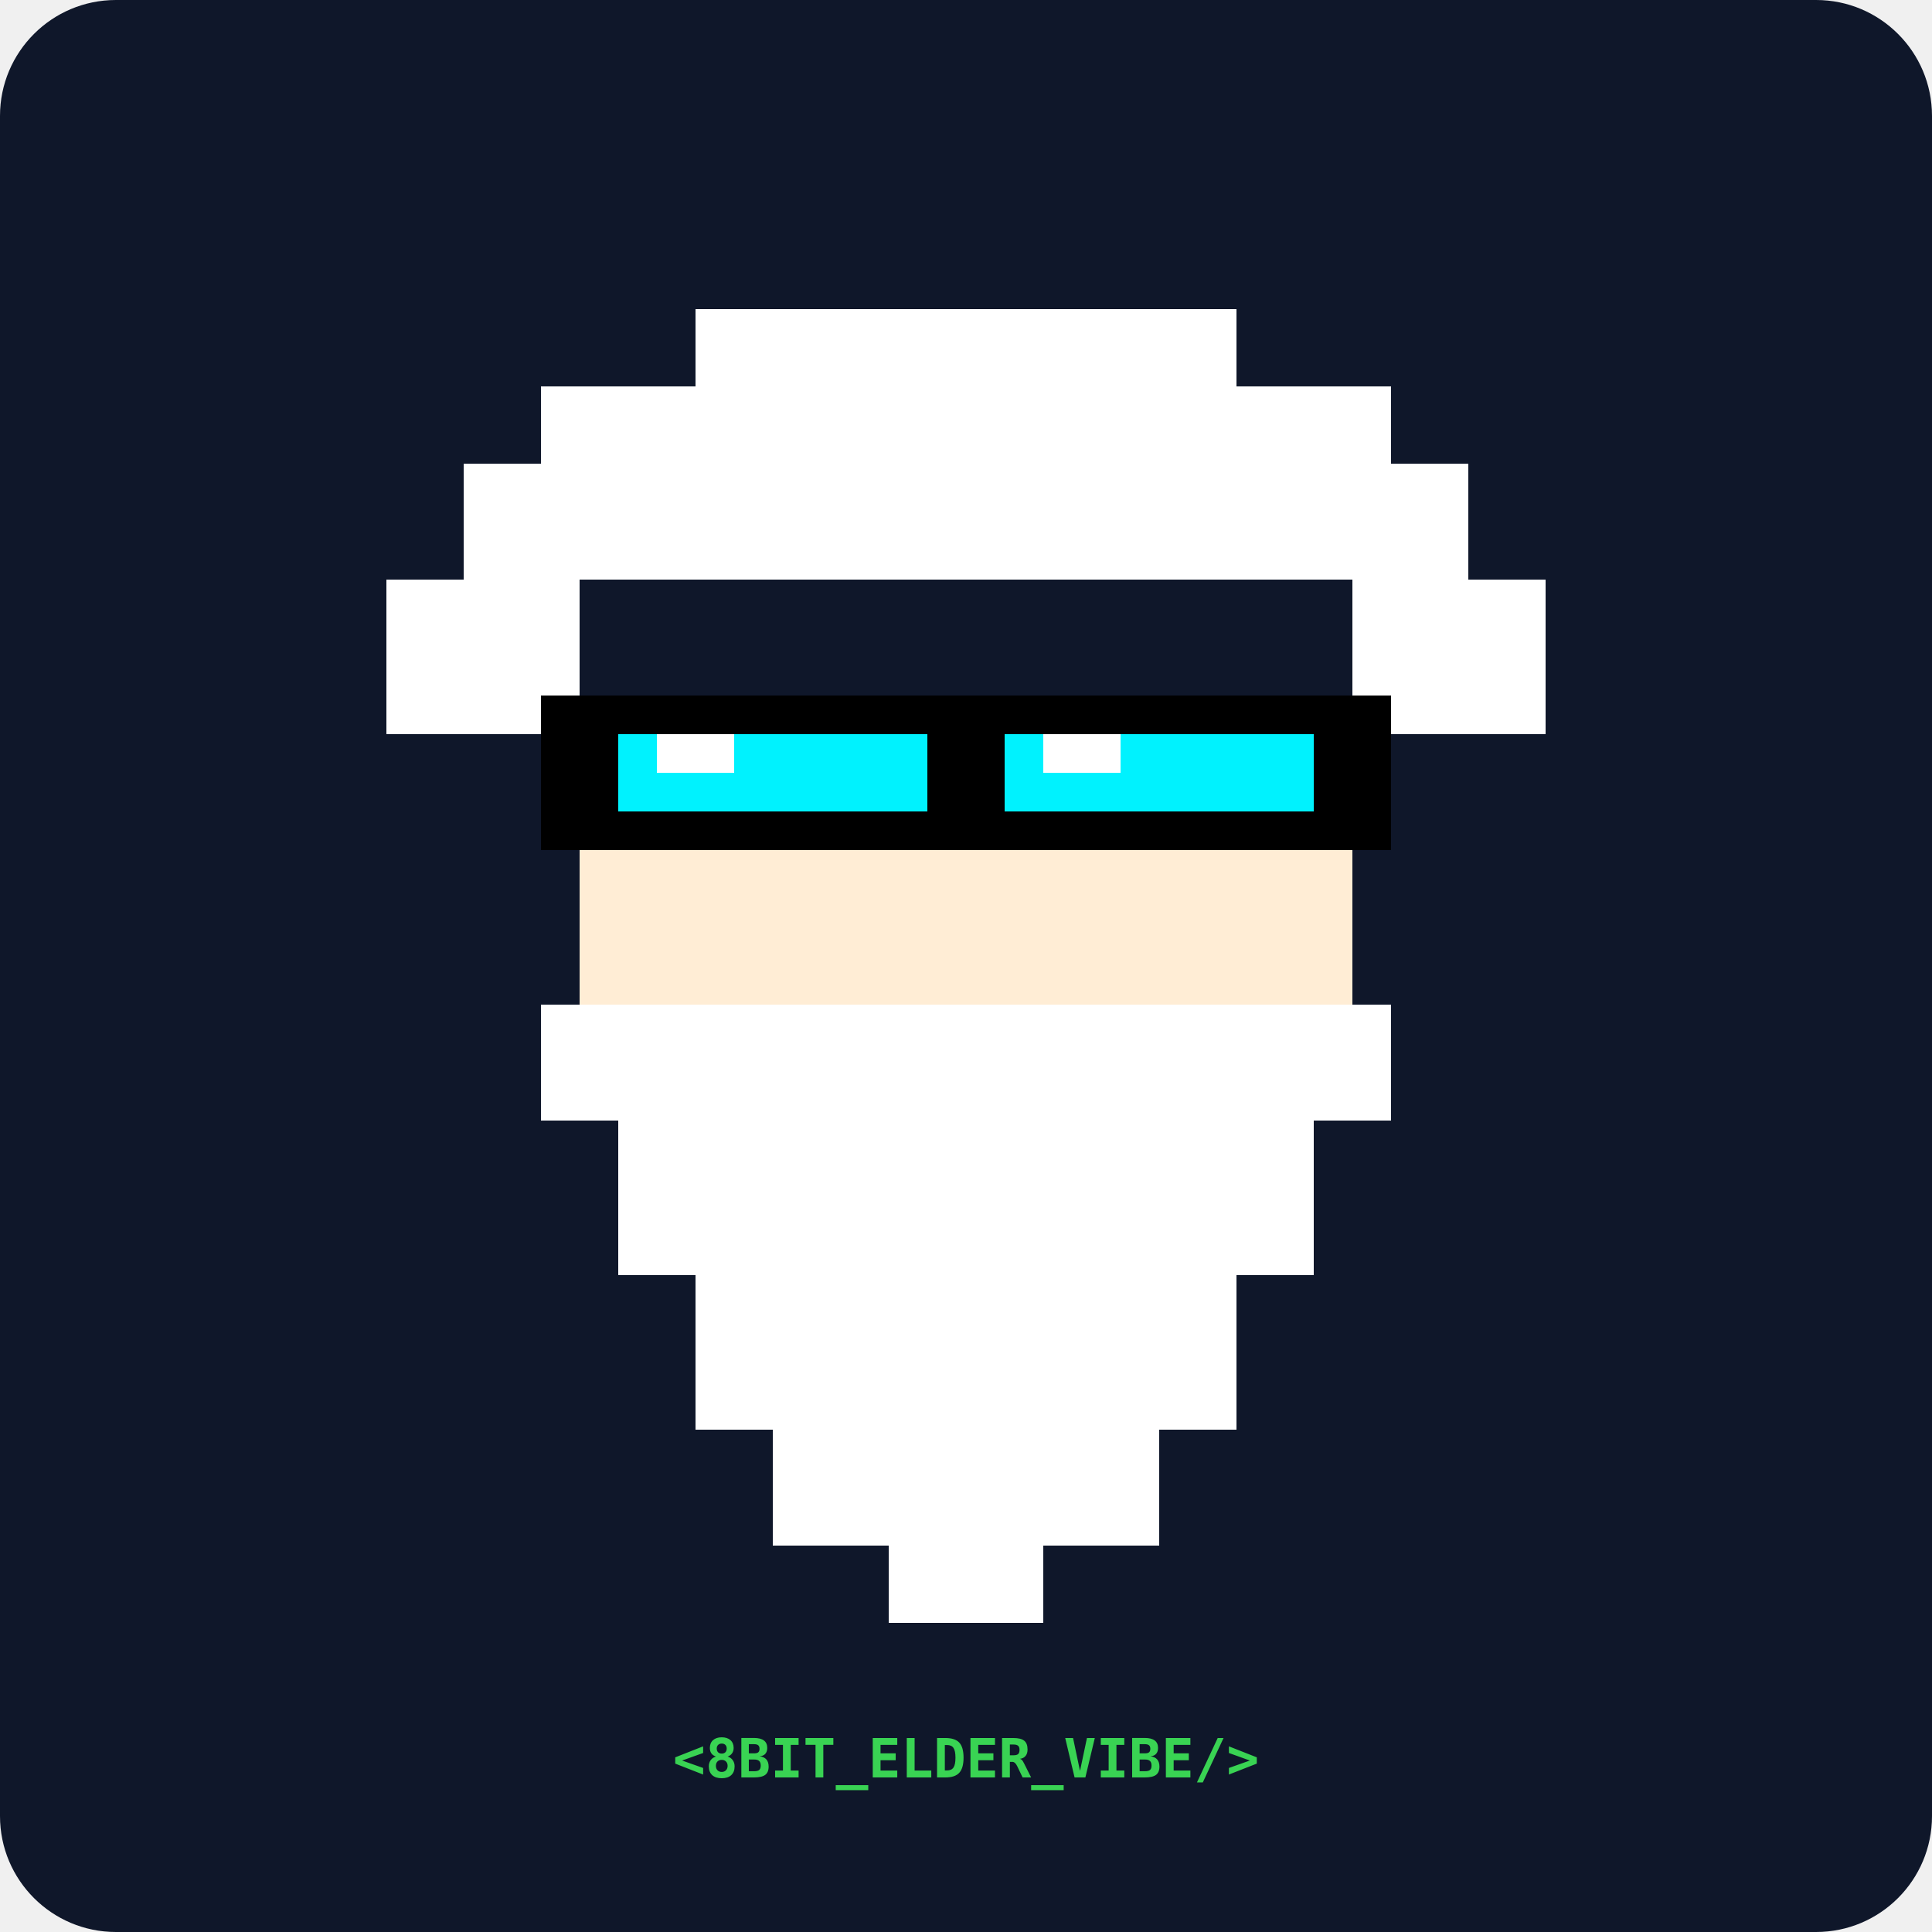
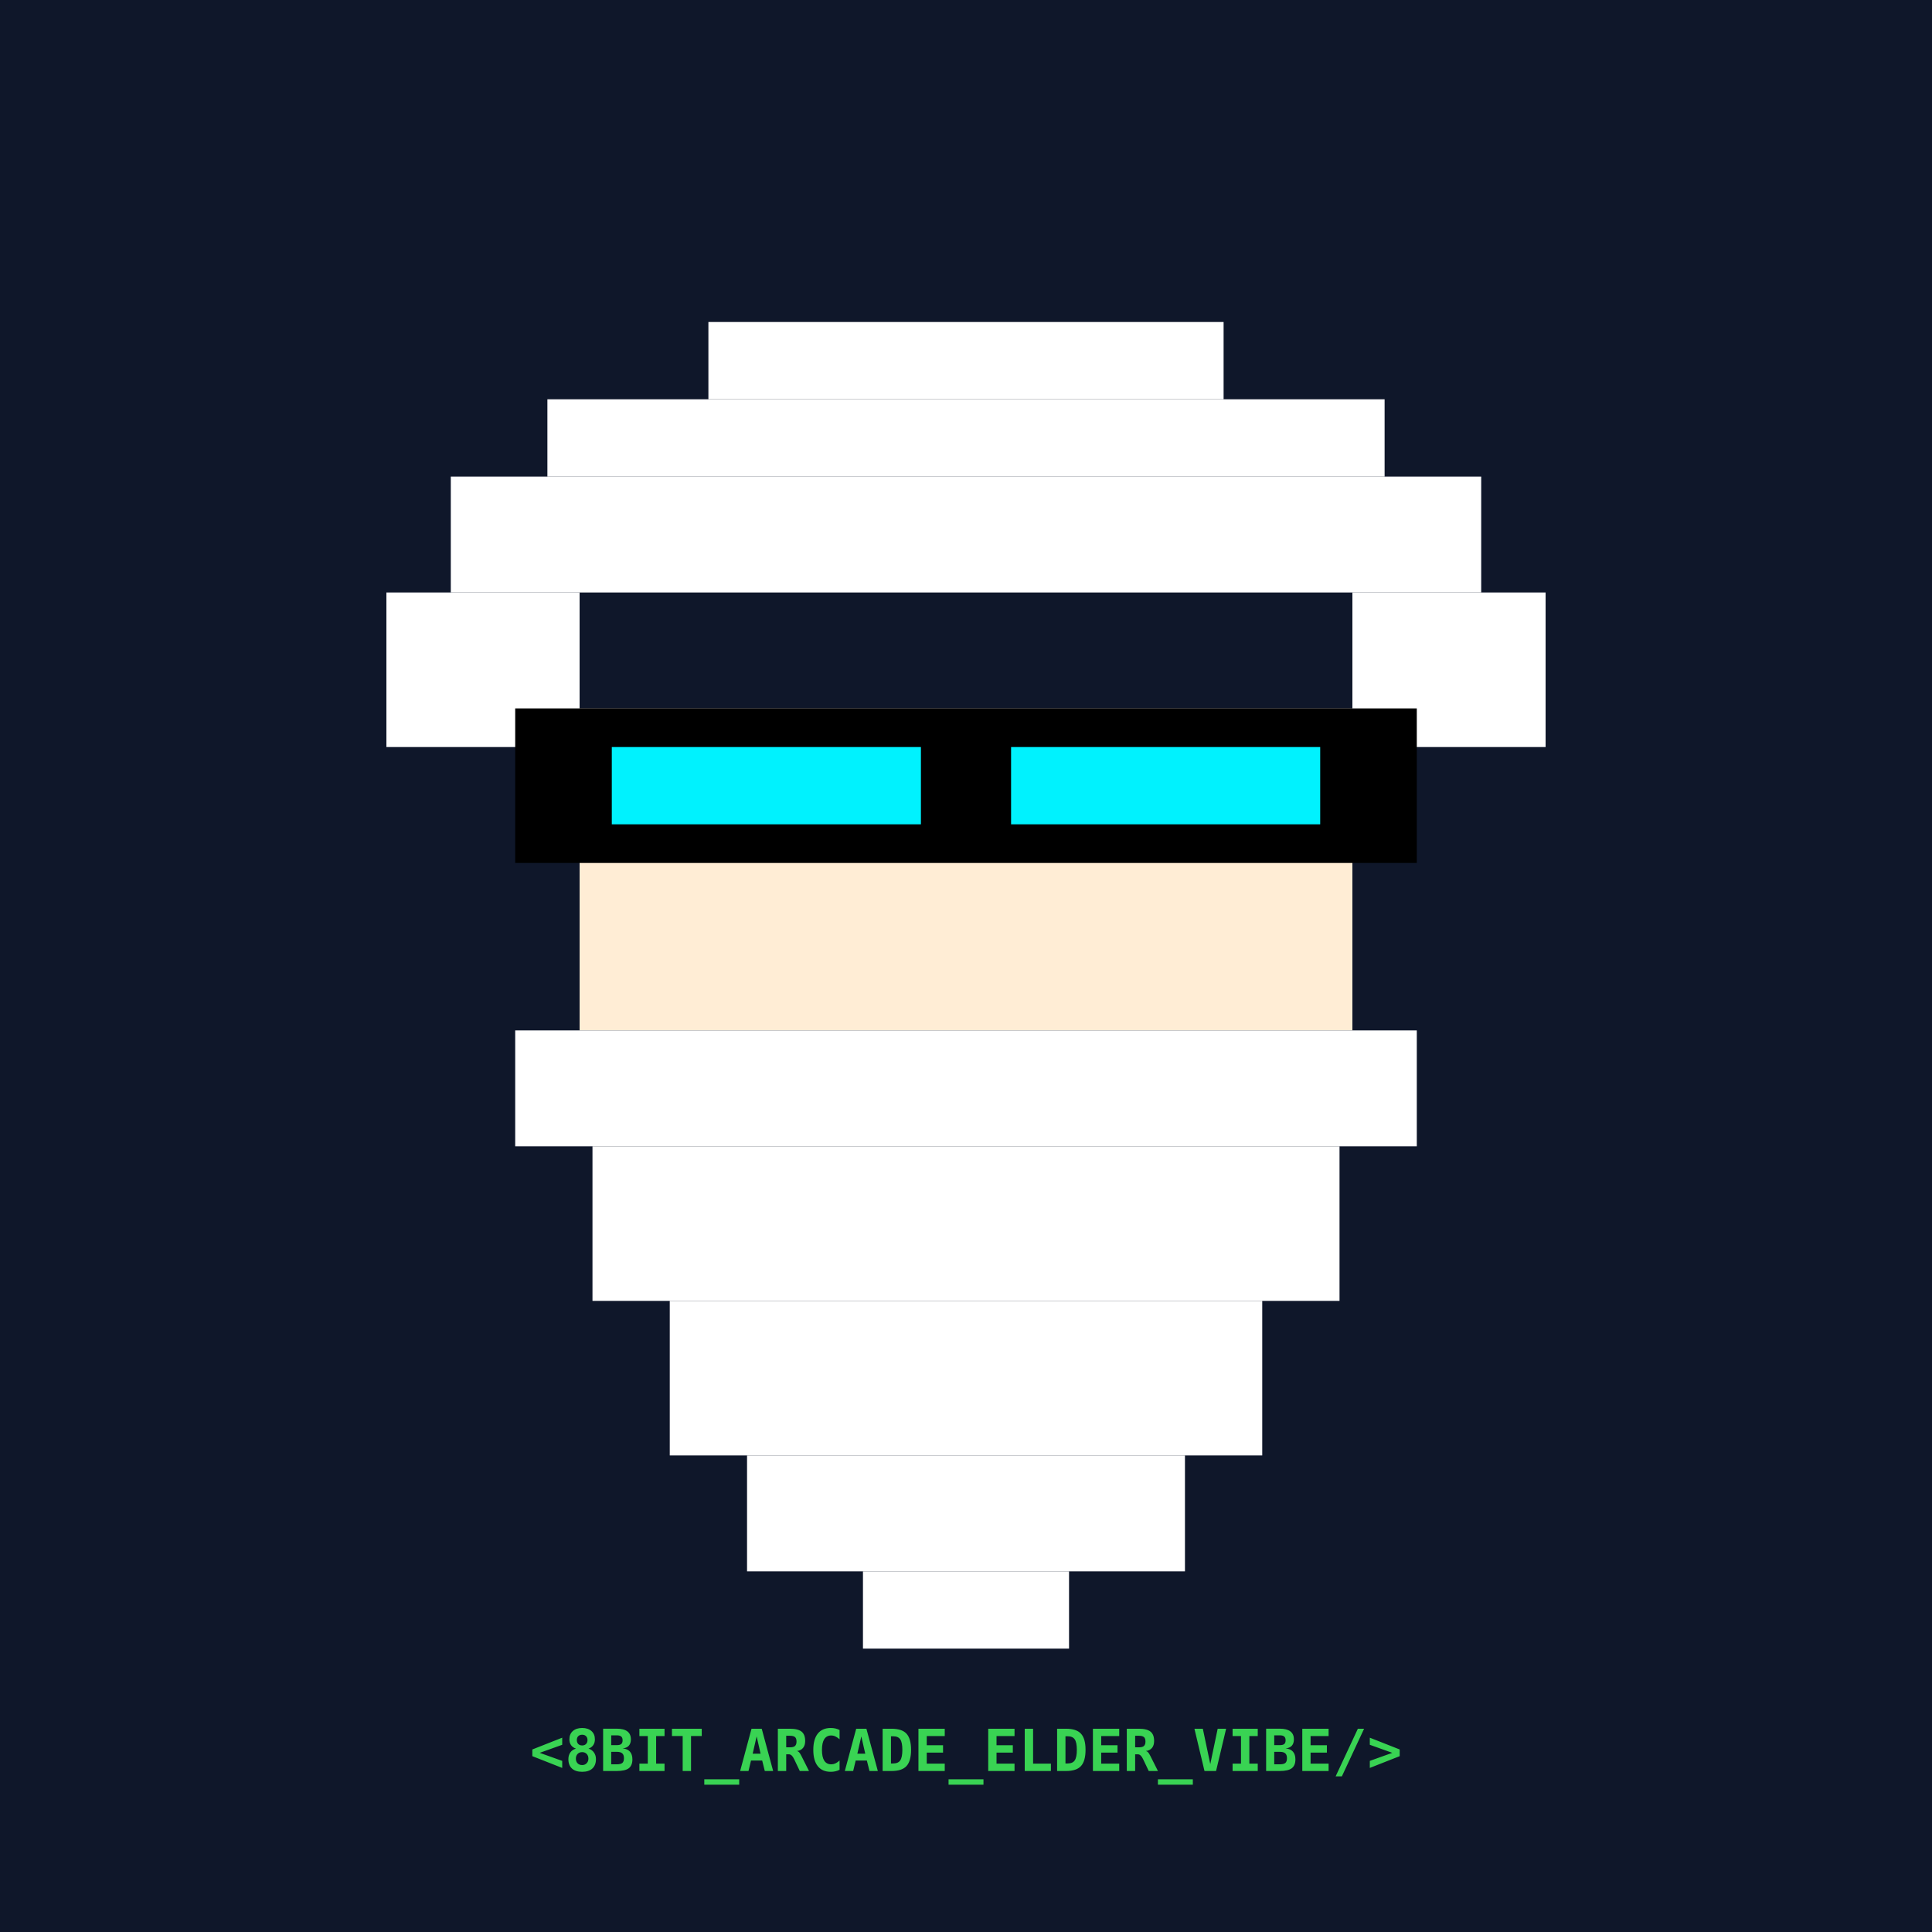
- <svg xmlns="http://www.w3.org/2000/svg" viewBox="0 0 500 500" width="100%" height="100%">
-   <rect width="500" height="500" rx="30" fill="#0f172a" />
+ <svg xmlns="http://www.w3.org/2000/svg" viewBox="0 0 600 600" width="100%" height="100%">
+   <rect width="600" height="600" fill="#0f172a" />
  <g fill="#ffffff">
-     <rect x="180" y="80" width="140" height="20" />
-     <rect x="140" y="100" width="220" height="20" />
-     <rect x="120" y="120" width="260" height="30" />
-     <rect x="100" y="150" width="50" height="40" />
-     <rect x="350" y="150" width="50" height="40" />
+     <rect x="220" y="100" width="160" height="24" />
+     <rect x="170" y="124" width="260" height="24" />
+     <rect x="140" y="148" width="320" height="36" />
+     <rect x="120" y="184" width="60" height="48" />
+     <rect x="420" y="184" width="60" height="48" />
  </g>
-   <rect x="150" y="180" width="200" height="80" fill="#ffedd5" />
-   <g fill="#000000">
-     <rect x="140" y="180" width="220" height="40" />
+   <rect x="180" y="220" width="240" height="100" fill="#ffedd5" />
+   <rect x="160" y="220" width="280" height="48" fill="#000000" />
+   <rect x="190" y="232" width="96" height="24" fill="#00f2fe" />
+   <rect x="314" y="232" width="96" height="24" fill="#00f2fe" />
+   <g fill="#ffffff">
+     <rect x="160" y="320" width="280" height="36" />
+     <rect x="184" y="356" width="232" height="48" />
+     <rect x="208" y="404" width="184" height="48" />
+     <rect x="232" y="452" width="136" height="36" />
+     <rect x="268" y="488" width="64" height="24" />
  </g>
-   <g fill="#00f2fe">
-     <rect x="160" y="190" width="80" height="20" />
-     <rect x="260" y="190" width="80" height="20" />
-   </g>
-   <rect x="170" y="190" width="20" height="10" fill="#ffffff" />
-   <rect x="270" y="190" width="20" height="10" fill="#ffffff" />
-   <g fill="#ffffff">
-     <rect x="140" y="260" width="220" height="30" />
-     <rect x="160" y="290" width="180" height="40" />
-     <rect x="180" y="330" width="140" height="40" />
-     <rect x="200" y="370" width="100" height="30" />
-     <rect x="230" y="400" width="40" height="20" />
-   </g>
-   <g fill="#39d353" font-family="monospace" font-size="14" font-weight="bold">
-     <text x="250" y="460" text-anchor="middle">&lt;8BIT_ELDER_VIBE/&gt;</text>
-   </g>
+   <text x="300" y="550" fill="#39d353" font-family="monospace" font-size="18" font-weight="900" text-anchor="middle">&lt;8BIT_ARCADE_ELDER_VIBE/&gt;</text>
</svg>
